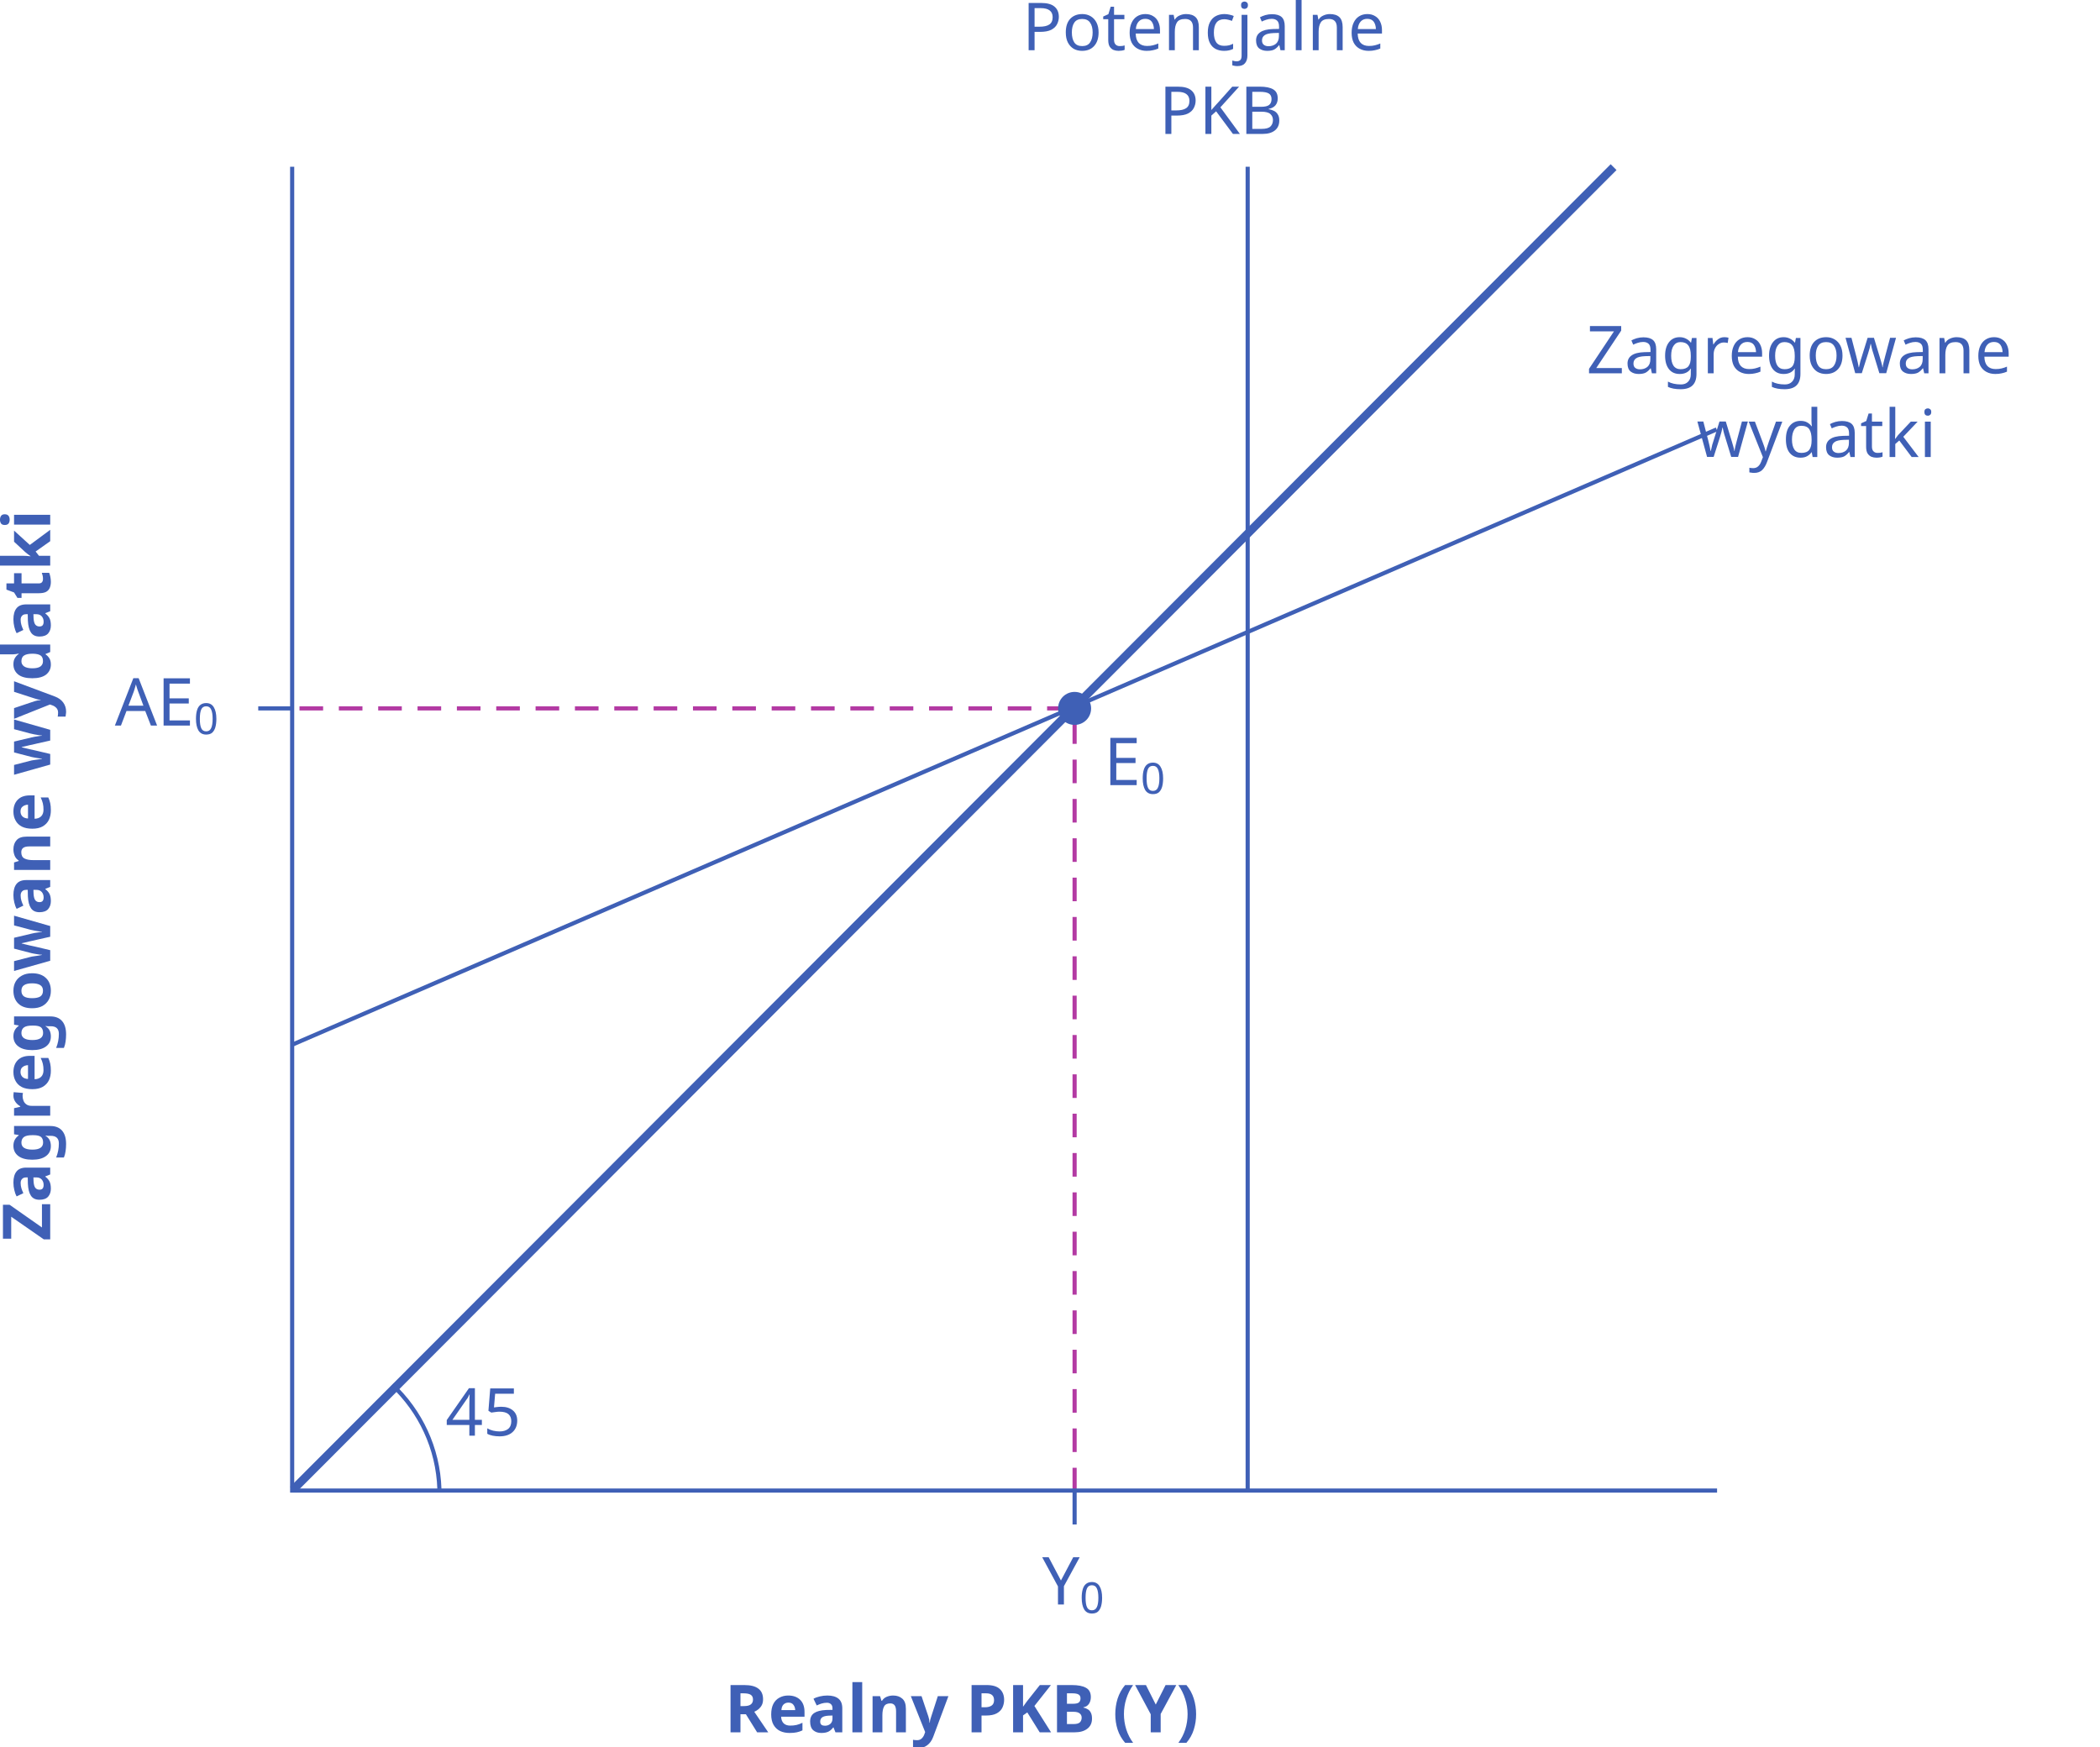
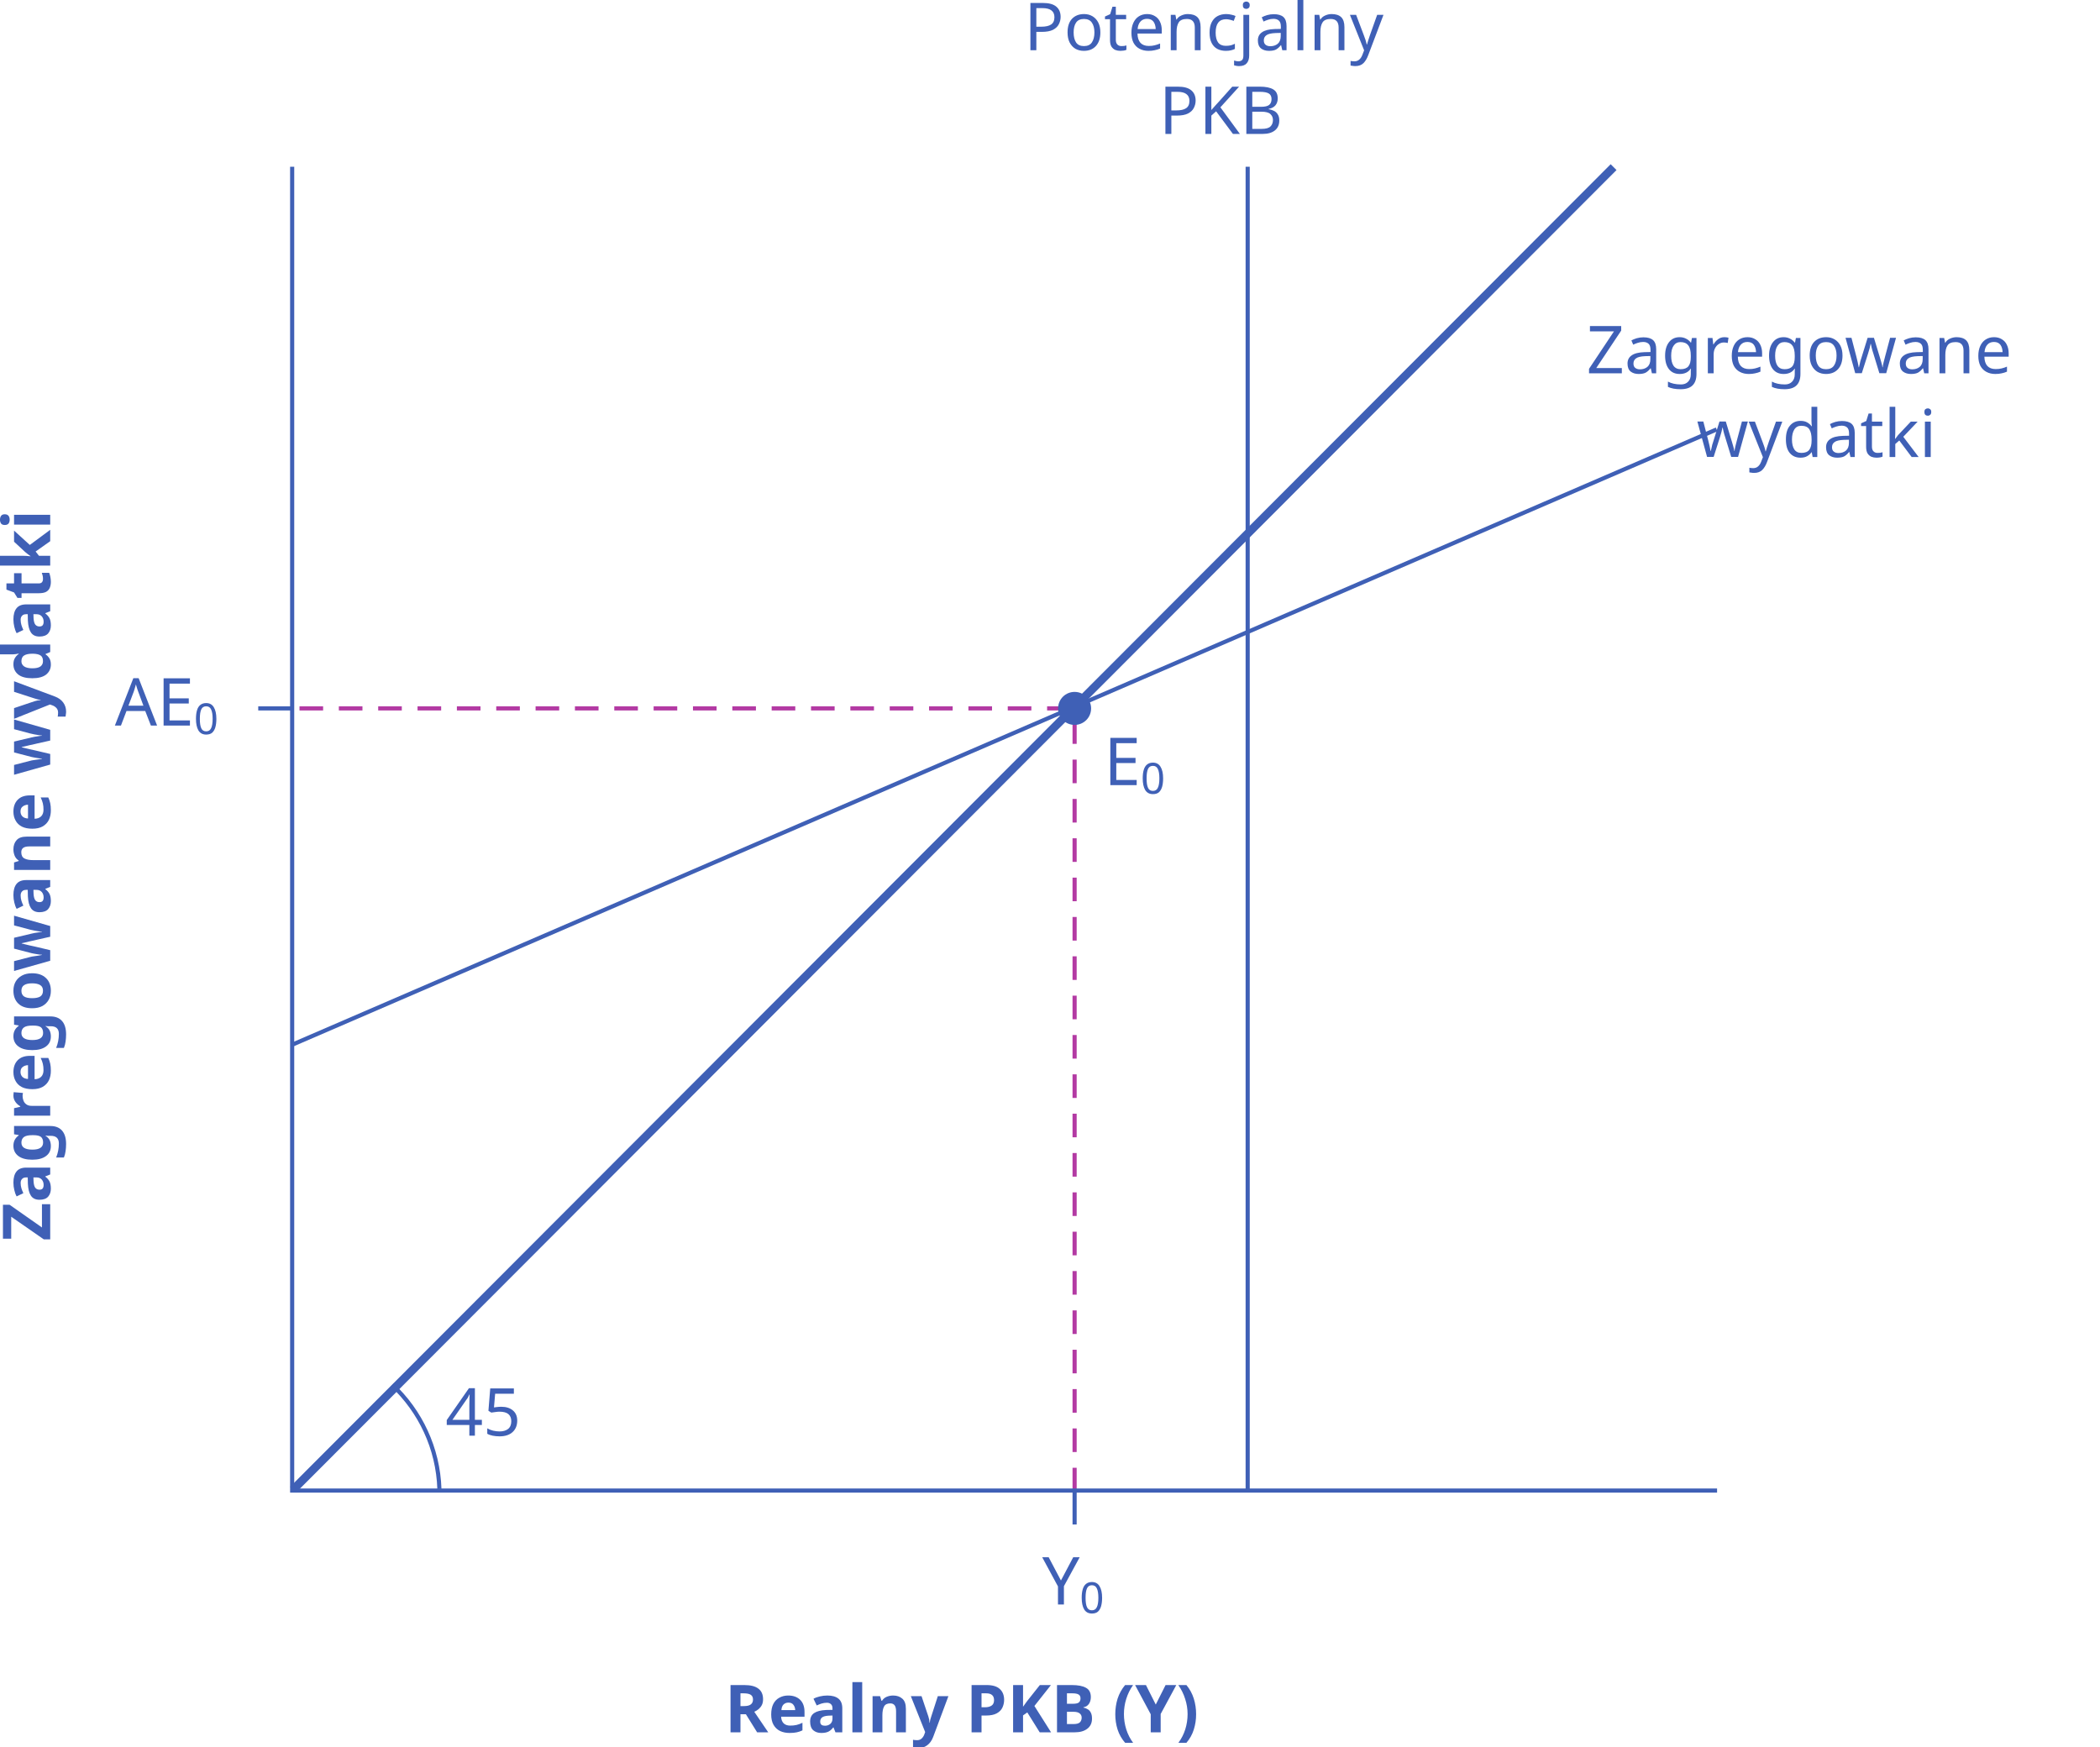
<svg xmlns="http://www.w3.org/2000/svg" version="1.1" id="svg19822" width="338.795" height="281.809" viewBox="0 0 338.795 281.809">
  <defs id="defs19826" />
  <g id="g19830" transform="matrix(1.333333,0,0,-1.333333,-0.00324249,283.2267)">
-     <g id="g2">
+     <g id="g1">
      <path d="m 130.027,31.904 v -3.965" style="fill:none;stroke:#3f60b6;stroke-width:0.5;stroke-linecap:butt;stroke-linejoin:miter;stroke-miterlimit:4;stroke-dasharray:none;stroke-opacity:1" id="path19870" />
      <path d="m 31.249,126.695 h 4.156" style="fill:none;stroke:#3f60b6;stroke-width:0.5;stroke-linecap:butt;stroke-linejoin:miter;stroke-miterlimit:4;stroke-dasharray:none;stroke-opacity:1" id="path19882" />
      <path d="m 47.473,44.824 c 3.375,-3.177 5.532,-7.633 5.697,-12.593" style="fill:none;stroke:#3f60b6;stroke-width:0.5;stroke-linecap:butt;stroke-linejoin:miter;stroke-miterlimit:4;stroke-dasharray:none;stroke-opacity:1" id="path19890" />
      <path d="M 130.027,31.945 V 126.695 h -94.75" style="fill:none;stroke:#b33aa3;stroke-width:0.5;stroke-linecap:butt;stroke-linejoin:miter;stroke-miterlimit:4;stroke-dasharray:2.857, 1.904;stroke-dashoffset:0;stroke-opacity:1" id="path19892" />
      <path d="M 35.422,86.025 207.712,160.457" style="fill:none;stroke:#3f60b6;stroke-width:0.5;stroke-linecap:butt;stroke-linejoin:miter;stroke-miterlimit:4;stroke-dasharray:none;stroke-opacity:1" id="path19894" />
      <path d="M 195.244,192.194 35.463,32.151" style="fill:none;stroke:#3f60b6;stroke-width:1;stroke-linecap:butt;stroke-linejoin:miter;stroke-miterlimit:4;stroke-dasharray:none;stroke-opacity:1" id="path19896" />
      <path d="M 207.766,32.044 H 35.354 V 192.242" style="fill:none;stroke:#3f60b6;stroke-width:0.5;stroke-linecap:butt;stroke-linejoin:miter;stroke-miterlimit:4;stroke-dasharray:none;stroke-opacity:1" id="path19898" />
      <path d="M 150.969,32.044 V 192.242" style="fill:none;stroke:#3f60b6;stroke-width:0.5;stroke-linecap:butt;stroke-linejoin:miter;stroke-miterlimit:4;stroke-dasharray:none;stroke-opacity:1" id="path19904" />
      <path d="m 131.441,128.109 c 0.778,-0.778 0.778,-2.051 0,-2.828 -0.777,-0.778 -2.05,-0.778 -2.828,0 -0.777,0.777 -0.777,2.05 0,2.828 0.778,0.777 2.051,0.777 2.828,0" style="fill:#3f60b6;fill-opacity:1;fill-rule:nonzero;stroke:none;stroke-width:0.1" id="path19906" />
      <text xml:space="preserve" transform="scale(1,-1)" style="font-variant:normal;font-weight:normal;font-size:8px;font-family:ArialMT;-inkscape-font-specification:ArialMT;writing-mode:lr-tb;fill:#3f60b6;fill-opacity:1;fill-rule:nonzero;stroke:none" id="text8085-3-06-4-0-2-76-8" x="87.675" y="-2.79">
        <tspan id="tspan8083-2-2-30-6-6-73-9" x="87.675" y="-2.79" style="font-style:normal;font-variant:normal;font-weight:bold;font-stretch:normal;font-family:sans-serif;-inkscape-font-specification:'sans-serif Bold'">Realny PKB (Y)</tspan>
      </text>
      <text xml:space="preserve" transform="scale(1,-1)" style="font-variant:normal;font-weight:normal;font-size:8px;font-family:ArialMT;-inkscape-font-specification:ArialMT;text-align:center;writing-mode:lr-tb;text-anchor:middle;fill:#3f60b6;fill-opacity:1;fill-rule:nonzero;stroke:none" id="text8085-3-06-4-0-2-76-8-2" x="155.012" y="-206.342">
-         <tspan x="155.012" y="-206.342" style="font-style:normal;font-variant:normal;font-weight:normal;font-stretch:normal;font-family:sans-serif;-inkscape-font-specification:sans-serif;text-align:center;text-anchor:middle" id="tspan18040">Potencjalne</tspan>
+         <tspan x="155.012" y="-206.342" style="font-style:normal;font-variant:normal;font-weight:normal;font-stretch:normal;font-family:sans-serif;-inkscape-font-specification:sans-serif;text-align:center;text-anchor:middle" id="tspan18040">Potencjalny</tspan>
        <tspan x="155.012" y="-196.215" style="font-style:normal;font-variant:normal;font-weight:normal;font-stretch:normal;font-family:sans-serif;-inkscape-font-specification:sans-serif;text-align:center;text-anchor:middle" id="tspan1">PKB</tspan>
      </text>
      <text xml:space="preserve" transform="scale(1,-1)" style="font-variant:normal;font-weight:normal;font-size:8px;font-family:ArialMT;-inkscape-font-specification:ArialMT;text-align:center;writing-mode:lr-tb;text-anchor:middle;fill:#3f60b6;fill-opacity:1;fill-rule:nonzero;stroke:none" id="text8085-3-06-4-0-2-76-8-3" x="227.071" y="-167.241">
        <tspan x="227.071" y="-167.241" style="font-style:normal;font-variant:normal;font-weight:normal;font-stretch:normal;font-family:sans-serif;-inkscape-font-specification:sans-serif;text-align:center;text-anchor:middle" id="tspan18038">Zagregowane</tspan>
        <tspan x="227.071" y="-157.114" style="font-style:normal;font-variant:normal;font-weight:normal;font-stretch:normal;font-family:sans-serif;-inkscape-font-specification:sans-serif;text-align:center;text-anchor:middle" id="tspan2">wydatki</tspan>
      </text>
      <text xml:space="preserve" transform="scale(1,-1)" style="font-variant:normal;font-weight:normal;font-size:8px;font-family:ArialMT;-inkscape-font-specification:ArialMT;writing-mode:lr-tb;fill:#3f60b6;fill-opacity:1;fill-rule:nonzero;stroke:none" id="text8085-3-06-4-0-2-76-8-1" x="133.572" y="-117.409">
        <tspan id="tspan8083-2-2-30-6-6-73-9-2" x="133.572" y="-117.409" style="font-style:normal;font-variant:normal;font-weight:normal;font-stretch:normal;font-family:sans-serif;-inkscape-font-specification:sans-serif">E<tspan style="font-size:65%;baseline-shift:sub" id="tspan18034">0</tspan>
        </tspan>
      </text>
      <text xml:space="preserve" transform="scale(1,-1)" style="font-variant:normal;font-weight:normal;font-size:8px;font-family:ArialMT;-inkscape-font-specification:ArialMT;writing-mode:lr-tb;fill:#3f60b6;fill-opacity:1;fill-rule:nonzero;stroke:none" id="text8085-3-06-4-0-2-76-8-20" x="126.11" y="-18.252">
        <tspan id="tspan8083-2-2-30-6-6-73-9-21" x="126.11" y="-18.252" style="font-style:normal;font-variant:normal;font-weight:normal;font-stretch:normal;font-family:sans-serif;-inkscape-font-specification:sans-serif">Y<tspan style="font-size:65%;baseline-shift:sub" id="tspan18036">0</tspan>
        </tspan>
      </text>
      <text xml:space="preserve" transform="scale(1,-1)" style="font-variant:normal;font-weight:normal;font-size:8px;font-family:ArialMT;-inkscape-font-specification:ArialMT;writing-mode:lr-tb;fill:#3f60b6;fill-opacity:1;fill-rule:nonzero;stroke:none" id="text8085-3-06-4-0-2-76-8-7" x="53.885" y="-38.684">
        <tspan id="tspan8083-2-2-30-6-6-73-9-5" x="53.885" y="-38.684" style="font-style:normal;font-variant:normal;font-weight:normal;font-stretch:normal;font-family:sans-serif;-inkscape-font-specification:sans-serif">45</tspan>
      </text>
      <text xml:space="preserve" transform="scale(1,-1)" style="font-style:normal;font-variant:normal;font-weight:normal;font-stretch:normal;font-size:8px;font-family:sans-serif;-inkscape-font-specification:sans-serif;writing-mode:lr-tb;fill:#3f60b6;fill-opacity:1;fill-rule:nonzero;stroke:none" id="text8085-3-06-4-0-2-76-8-17" x="13.903" y="-124.616">
        <tspan id="tspan8083-2-2-30-6-6-73-9-41" x="13.903" y="-124.616" style="font-style:normal;font-variant:normal;font-weight:normal;font-stretch:normal;font-family:sans-serif;-inkscape-font-specification:sans-serif">AE<tspan style="font-style:normal;font-variant:normal;font-weight:normal;font-stretch:normal;font-size:65%;font-family:sans-serif;-inkscape-font-specification:sans-serif;baseline-shift:sub" id="tspan18028">0</tspan>
        </tspan>
      </text>
      <text xml:space="preserve" transform="matrix(0,1,1,0,0,0)" style="font-style:normal;font-variant:normal;font-weight:normal;font-stretch:normal;font-size:8px;font-family:sans-serif;-inkscape-font-specification:sans-serif;writing-mode:lr-tb;fill:#3f60b6;fill-opacity:1;fill-rule:nonzero;stroke:none" id="text8085-3-06-4-0-2-6-6-3" x="62.258" y="6.081">
        <tspan id="tspan8083-2-2-30-6-6-43-5-0" x="62.258" y="6.081" style="font-style:normal;font-variant:normal;font-weight:bold;font-stretch:normal;font-family:sans-serif;-inkscape-font-specification:'sans-serif Bold'">Zagregowane wydatki</tspan>
      </text>
    </g>
  </g>
</svg>
